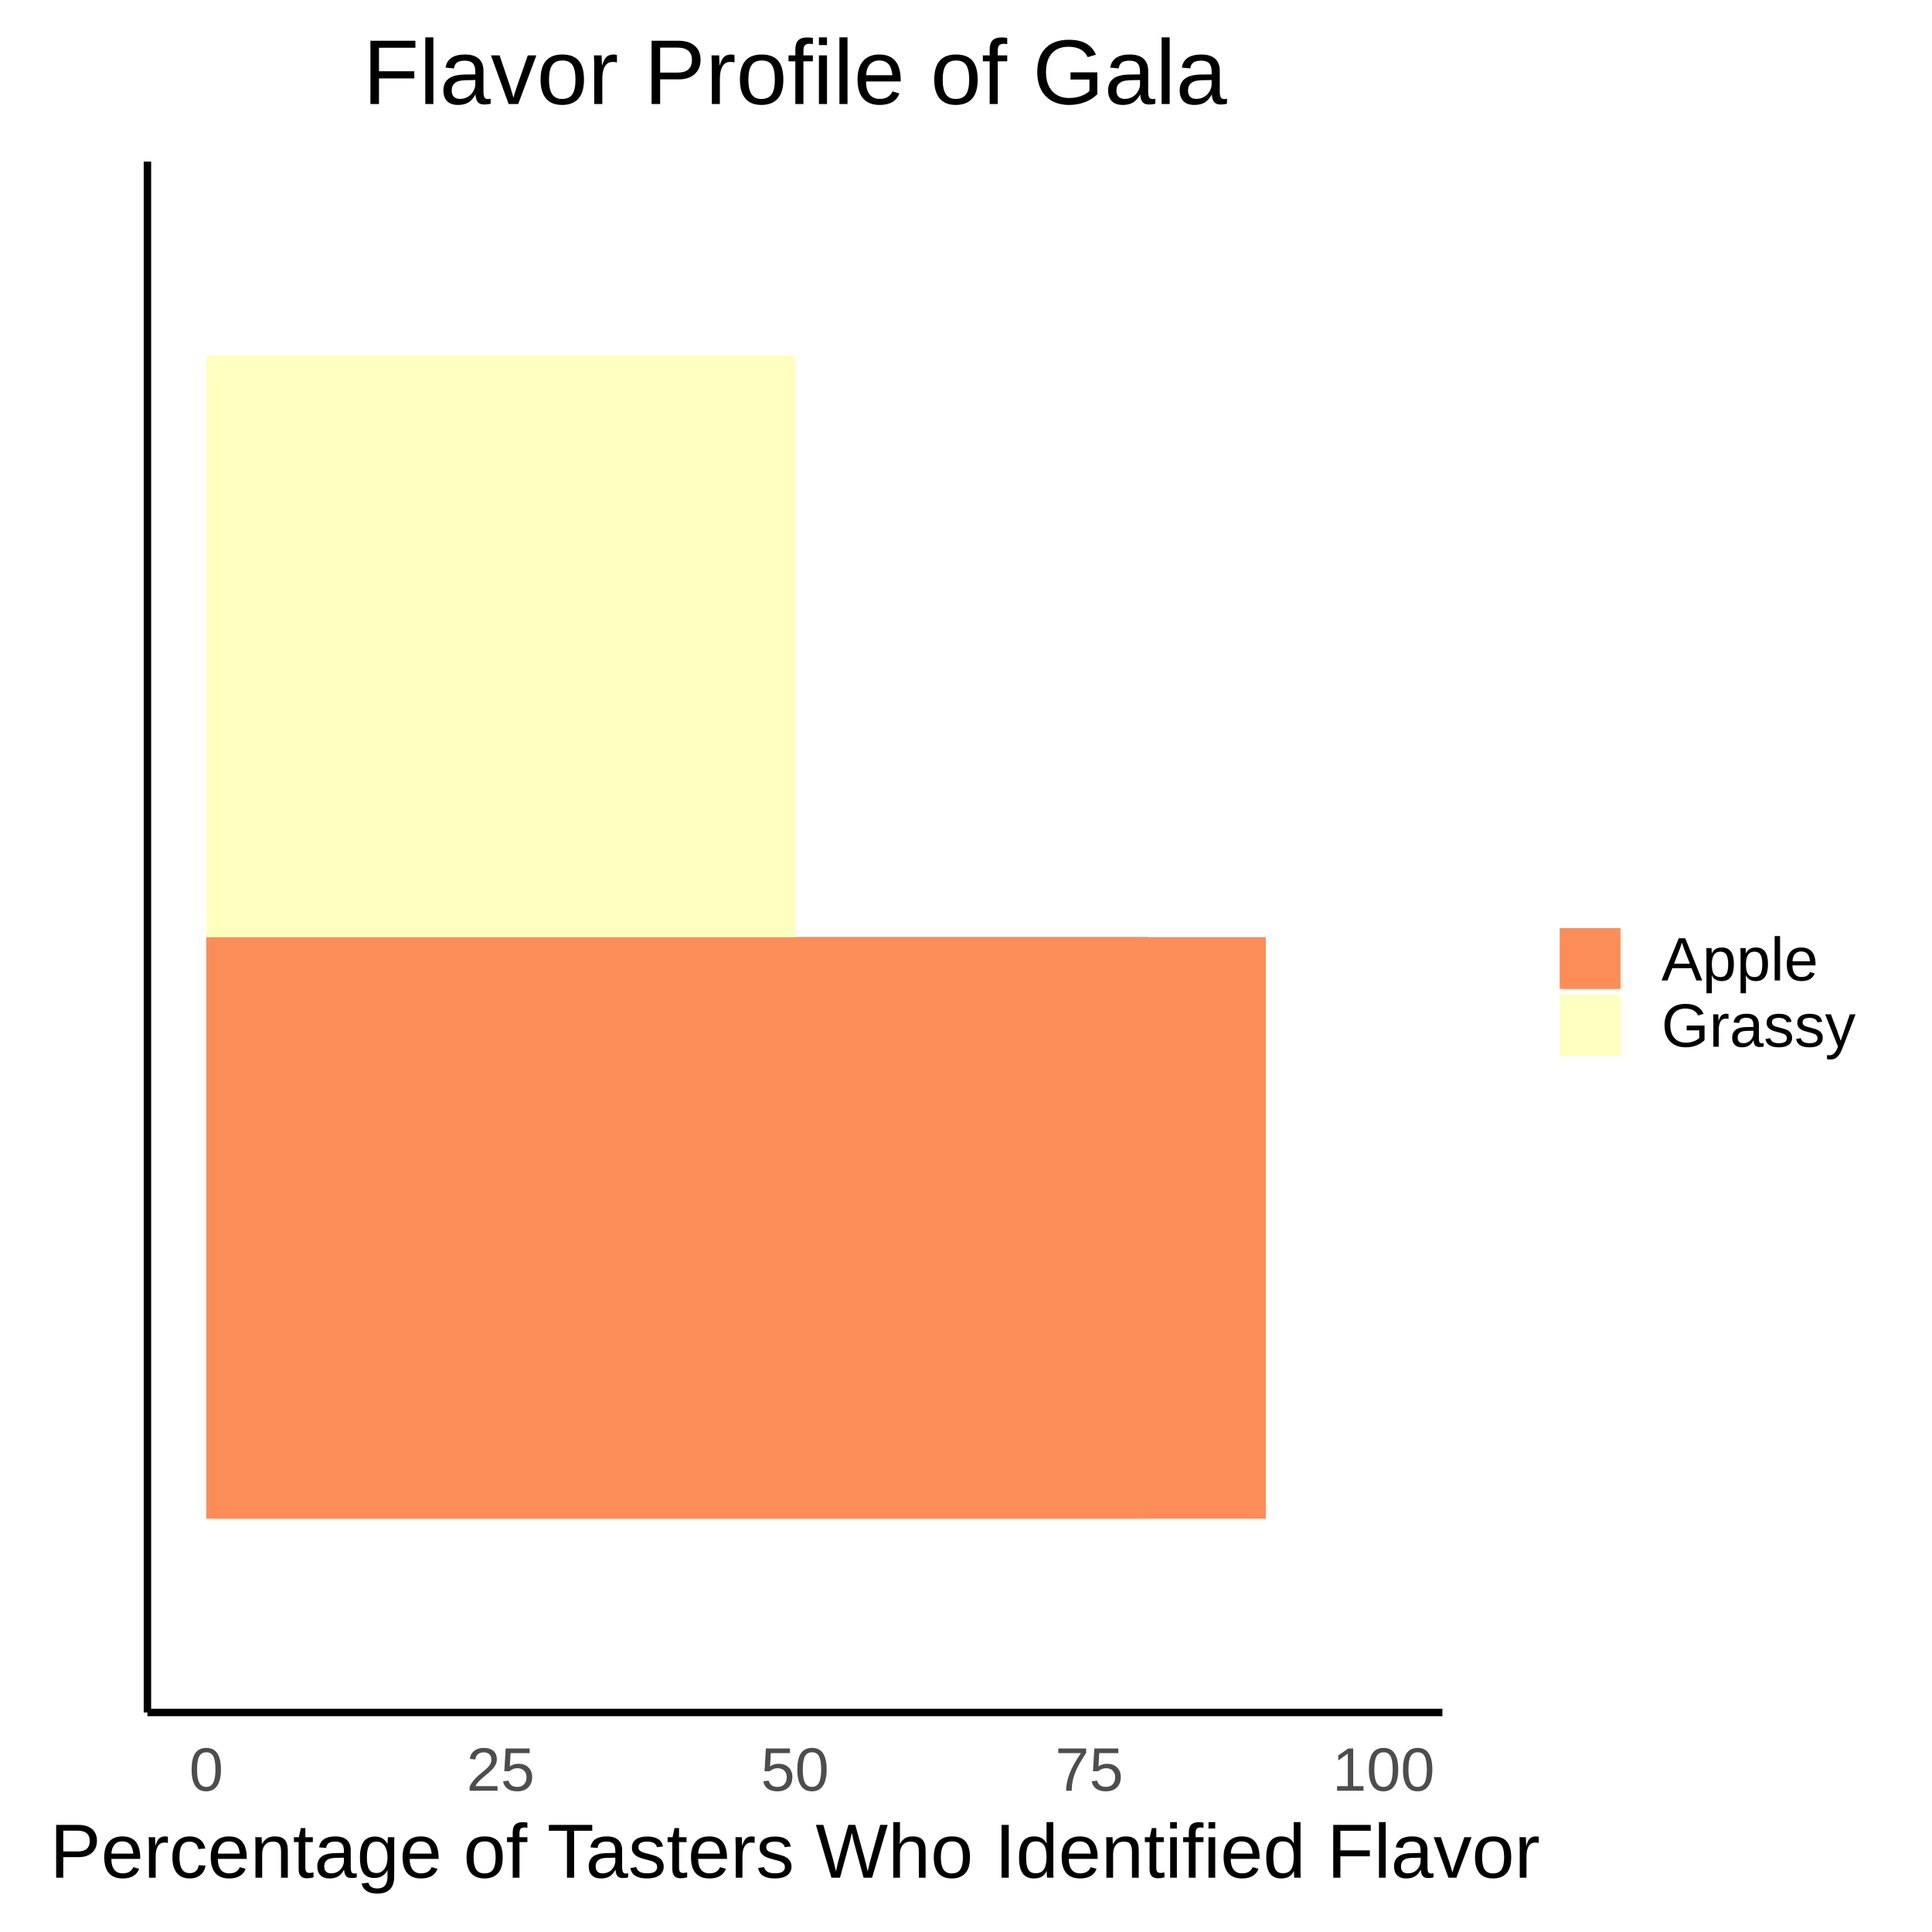
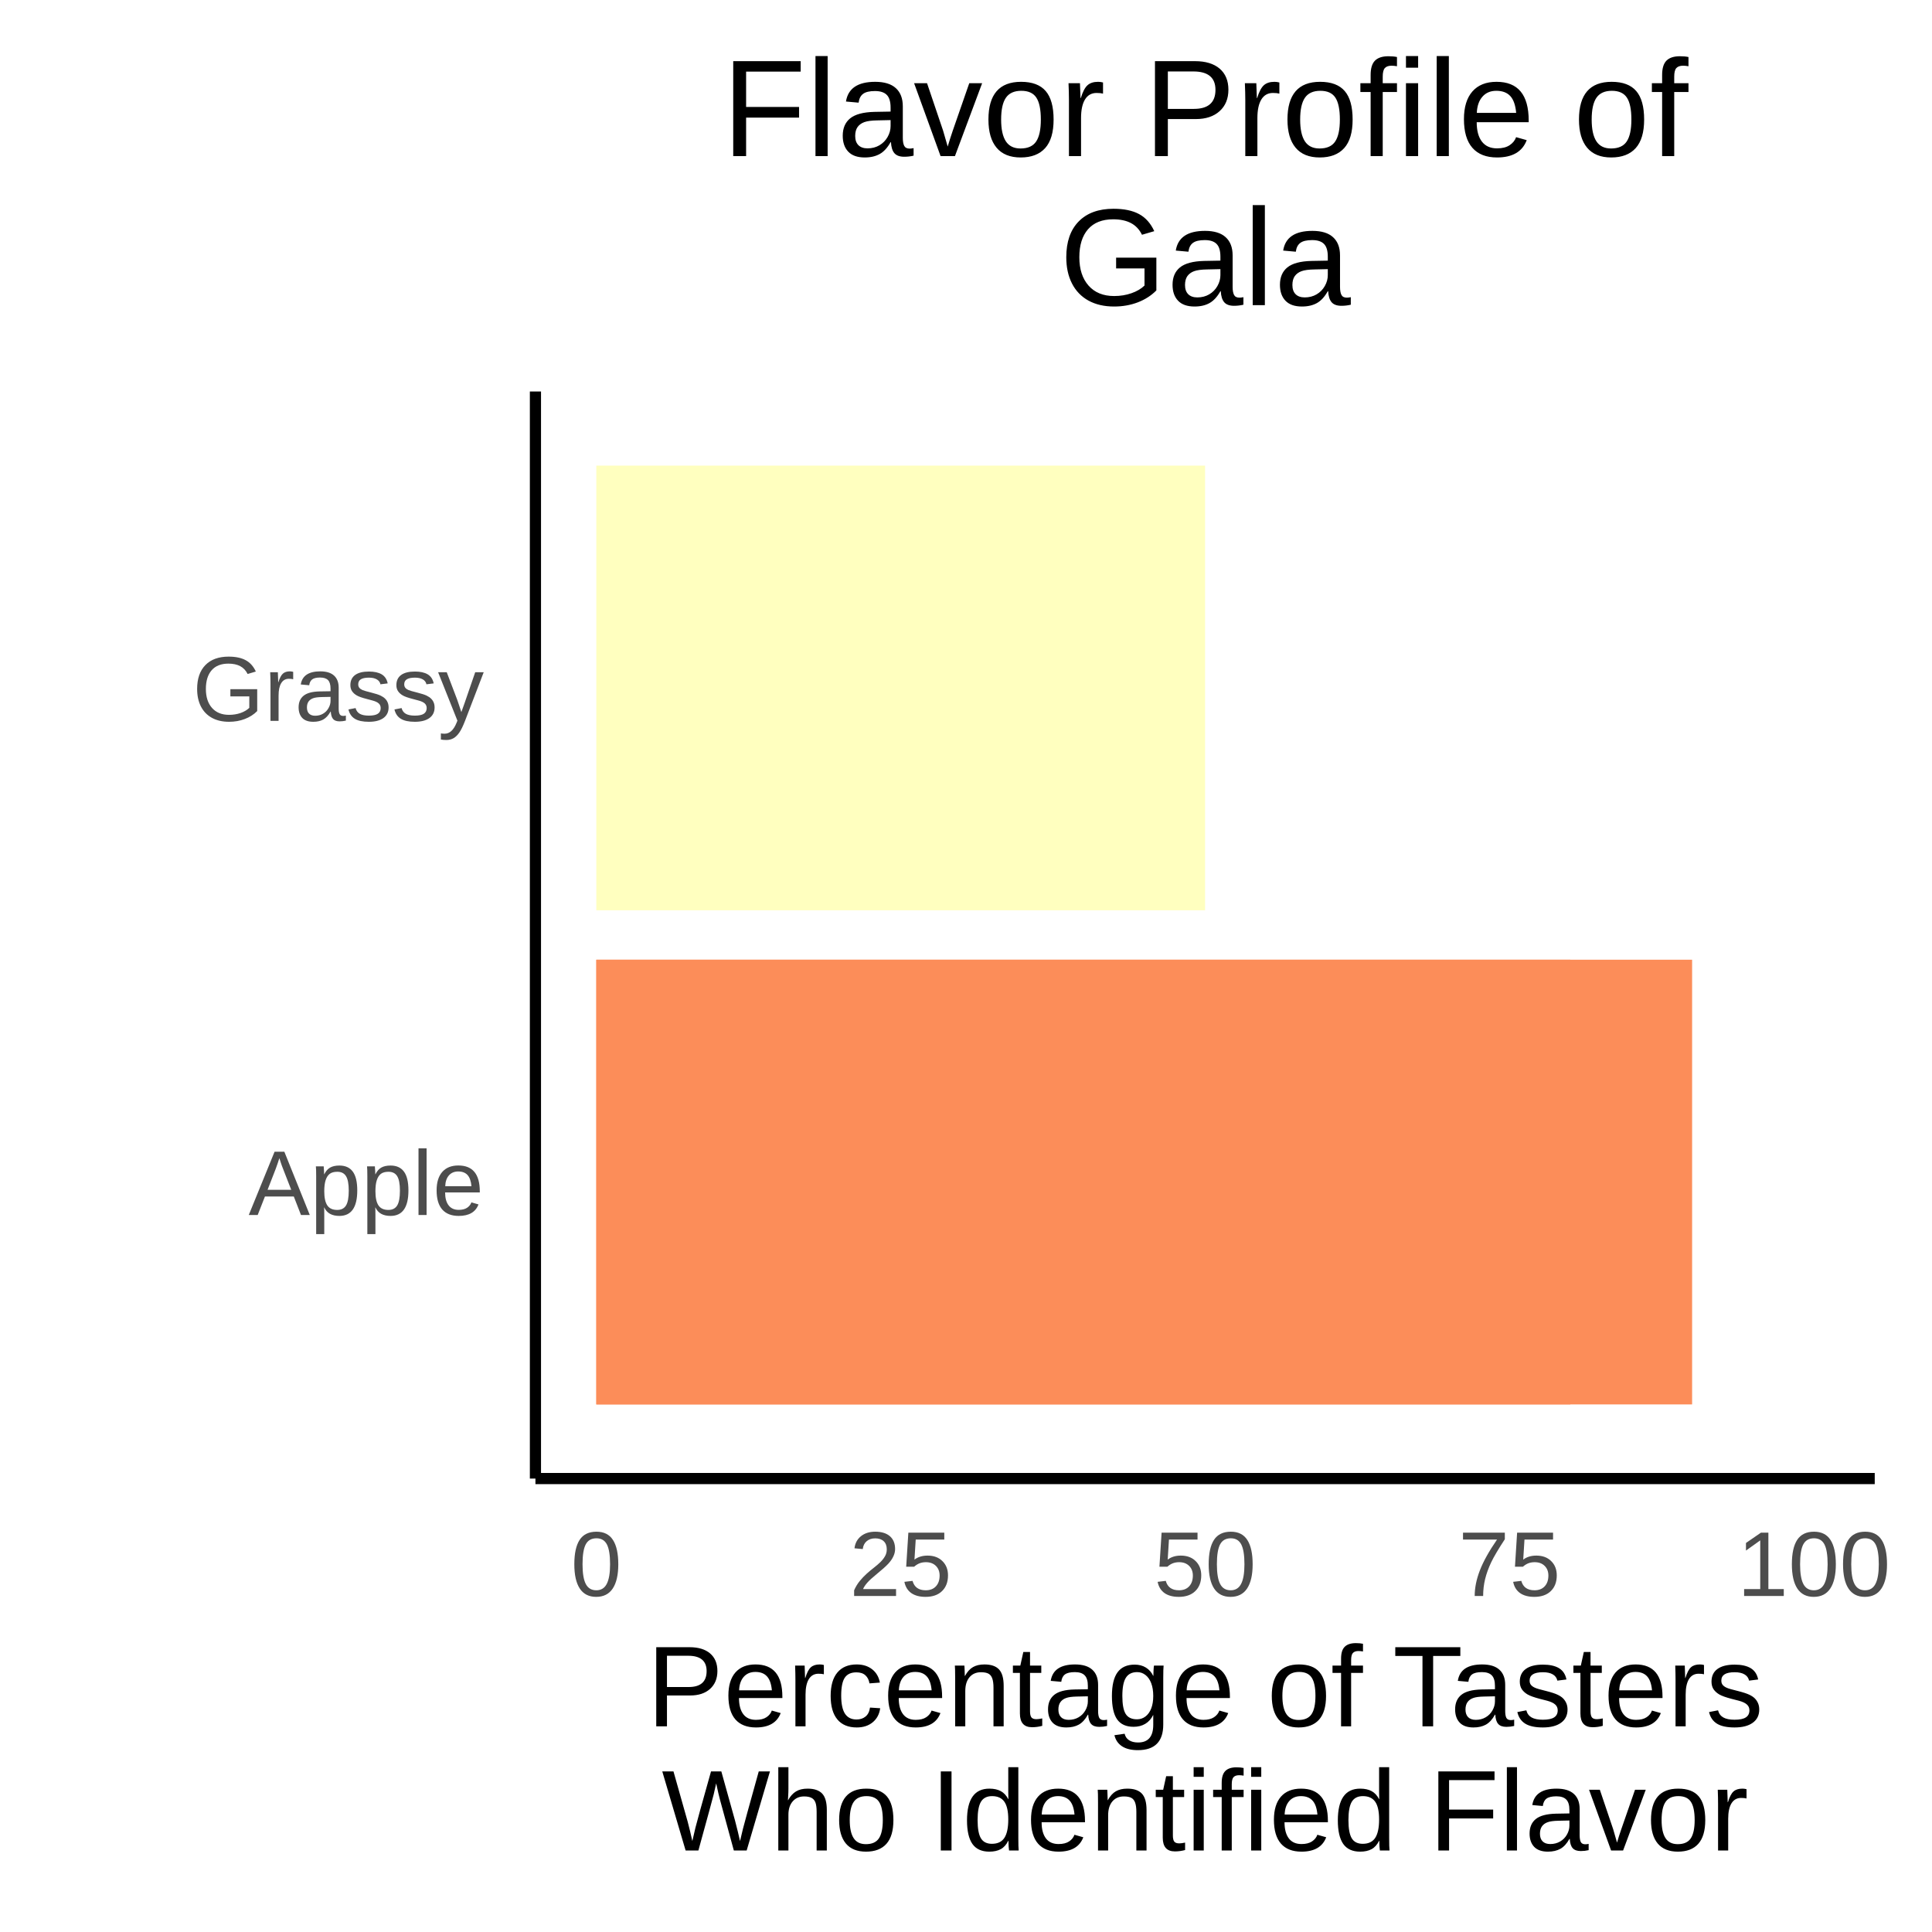
<svg xmlns="http://www.w3.org/2000/svg" class="svglite" width="504.00pt" height="504.00pt" viewBox="0 0 504.00 504.00">
  <defs>
    <style type="text/css">
    .svglite line, .svglite polyline, .svglite polygon, .svglite path, .svglite rect, .svglite circle {
      fill: none;
      stroke: #000000;
      stroke-linecap: round;
      stroke-linejoin: round;
      stroke-miterlimit: 10.00;
    }
    .svglite text {
      white-space: pre;
    }
  </style>
  </defs>
  <rect width="100%" height="100%" style="stroke: none; fill: #FFFFFF;" />
  <defs>
    <clipPath id="cpMC4wMHw1MDQuMDB8MC4wMHw1MDQuMDA=">
      <rect x="0.00" y="0.00" width="504.00" height="504.00" />
    </clipPath>
  </defs>
  <g clip-path="url(#cpMC4wMHw1MDQuMDB8MC4wMHw1MDQuMDA=)">
-     <rect x="0.00" y="0.00" width="504.00" height="504.00" style="stroke-width: 1.94; stroke: #FFFFFF; fill: #FFFFFF;" />
+     <rect x="0.00" y="0.00" width="504.00" height="504.00" style="stroke-width: 2.91; stroke: #FFFFFF; fill: #FFFFFF;" />
  </g>
  <defs>
-     <clipPath id="cpMzguNDZ8Mzc2LjI4fDQyLjE2fDQ0Ni43Mw==">
-       <rect x="38.46" y="42.16" width="337.82" height="404.57" />
+     <clipPath id="cpMTM5LjY4fDQ4OS4wNnwxMDIuMTN8Mzg1Ljcx">
+       <rect x="139.68" y="102.13" width="349.38" height="283.58" />
    </clipPath>
  </defs>
-   <g clip-path="url(#cpMzguNDZ8Mzc2LjI4fDQyLjE2fDQ0Ni43Mw==)">
-     <rect x="38.46" y="42.16" width="337.82" height="404.57" style="stroke-width: 1.94; stroke: none; fill: #FFFFFF;" />
-     <rect x="53.81" y="244.45" width="276.40" height="151.71" style="stroke-width: 1.07; stroke: none; stroke-linecap: butt; stroke-linejoin: miter; fill: #FC8D59;" />
-     <rect x="53.81" y="244.45" width="245.69" height="151.71" style="stroke-width: 1.07; stroke: none; stroke-linecap: butt; stroke-linejoin: miter; fill: #FC8D59;" />
-     <rect x="53.81" y="92.73" width="153.55" height="151.71" style="stroke-width: 1.07; stroke: none; stroke-linecap: butt; stroke-linejoin: miter; fill: #FFFFBF;" />
+   <g clip-path="url(#cpMTM5LjY4fDQ4OS4wNnwxMDIuMTN8Mzg1Ljcx)">
+     <rect x="139.68" y="102.13" width="349.38" height="283.58" style="stroke-width: 2.91; stroke: none; fill: #FFFFFF;" />
+     <rect x="155.56" y="250.36" width="285.86" height="116.01" style="stroke-width: 1.07; stroke: none; stroke-linecap: butt; stroke-linejoin: miter; fill: #FC8D59;" />
+     <rect x="155.56" y="250.36" width="254.10" height="116.01" style="stroke-width: 1.07; stroke: none; stroke-linecap: butt; stroke-linejoin: miter; fill: #FC8D59;" />
+     <rect x="155.56" y="121.46" width="158.81" height="116.01" style="stroke-width: 1.07; stroke: none; stroke-linecap: butt; stroke-linejoin: miter; fill: #FFFFBF;" />
  </g>
  <g clip-path="url(#cpMC4wMHw1MDQuMDB8MC4wMHw1MDQuMDA=)">
-     <polyline points="38.46,446.73 38.46,42.16 " style="stroke-width: 1.94; stroke-linecap: butt;" />
-     <polyline points="38.46,446.73 376.28,446.73 " style="stroke-width: 1.94; stroke-linecap: butt;" />
-     <text x="53.81" y="467.15" text-anchor="middle" style="font-size: 16.00px;fill: #4D4D4D; font-family: &quot;Arial&quot;;" textLength="8.90px" lengthAdjust="spacingAndGlyphs">0</text>
-     <text x="130.59" y="467.15" text-anchor="middle" style="font-size: 16.00px;fill: #4D4D4D; font-family: &quot;Arial&quot;;" textLength="17.80px" lengthAdjust="spacingAndGlyphs">25</text>
-     <text x="207.37" y="467.15" text-anchor="middle" style="font-size: 16.00px;fill: #4D4D4D; font-family: &quot;Arial&quot;;" textLength="17.80px" lengthAdjust="spacingAndGlyphs">50</text>
-     <text x="284.15" y="467.15" text-anchor="middle" style="font-size: 16.00px;fill: #4D4D4D; font-family: &quot;Arial&quot;;" textLength="17.80px" lengthAdjust="spacingAndGlyphs">75</text>
-     <text x="360.92" y="467.15" text-anchor="middle" style="font-size: 16.00px;fill: #4D4D4D; font-family: &quot;Arial&quot;;" textLength="26.70px" lengthAdjust="spacingAndGlyphs">100</text>
-     <text x="207.37" y="489.83" text-anchor="middle" style="font-size: 20.00px; font-family: &quot;Arial&quot;;" textLength="388.76px" lengthAdjust="spacingAndGlyphs">Percentage of Tasters Who Identified Flavor</text>
-     <rect x="396.20" y="202.96" width="97.83" height="82.98" style="stroke-width: 1.94; stroke: none; fill: #FFFFFF;" />
-     <rect x="406.17" y="241.41" width="17.28" height="17.28" style="stroke-width: 1.94; stroke: none; fill: #FFFFFF;" />
-     <rect x="406.87" y="242.12" width="15.86" height="15.86" style="stroke-width: 1.07; stroke: none; stroke-linecap: butt; stroke-linejoin: miter; fill: #FC8D59;" />
-     <rect x="406.17" y="258.69" width="17.28" height="17.28" style="stroke-width: 1.94; stroke: none; fill: #FFFFFF;" />
-     <rect x="406.87" y="259.40" width="15.86" height="15.86" style="stroke-width: 1.07; stroke: none; stroke-linecap: butt; stroke-linejoin: miter; fill: #FFFFBF;" />
-     <text x="433.41" y="255.78" style="font-size: 16.00px; font-family: &quot;Arial&quot;;" textLength="40.92px" lengthAdjust="spacingAndGlyphs">Apple</text>
-     <text x="433.41" y="273.06" style="font-size: 16.00px; font-family: &quot;Arial&quot;;" textLength="50.67px" lengthAdjust="spacingAndGlyphs">Grassy</text>
-     <text x="207.37" y="27.14" text-anchor="middle" style="font-size: 24.00px; font-family: &quot;Arial&quot;;" textLength="225.41px" lengthAdjust="spacingAndGlyphs">Flavor Profile of Gala</text>
+     <polyline points="139.68,385.71 139.68,102.13 " style="stroke-width: 2.91; stroke-linecap: butt;" />
+     <text x="126.23" y="316.96" text-anchor="end" style="font-size: 24.00px;fill: #4D4D4D; font-family: &quot;Arial&quot;;" textLength="61.38px" lengthAdjust="spacingAndGlyphs">Apple</text>
+     <text x="126.23" y="188.06" text-anchor="end" style="font-size: 24.00px;fill: #4D4D4D; font-family: &quot;Arial&quot;;" textLength="76.02px" lengthAdjust="spacingAndGlyphs">Grassy</text>
+     <polyline points="139.68,385.71 489.06,385.71 " style="stroke-width: 2.91; stroke-linecap: butt;" />
+     <text x="155.56" y="416.34" text-anchor="middle" style="font-size: 24.00px;fill: #4D4D4D; font-family: &quot;Arial&quot;;" textLength="13.35px" lengthAdjust="spacingAndGlyphs">0</text>
+     <text x="234.96" y="416.34" text-anchor="middle" style="font-size: 24.00px;fill: #4D4D4D; font-family: &quot;Arial&quot;;" textLength="26.70px" lengthAdjust="spacingAndGlyphs">25</text>
+     <text x="314.37" y="416.34" text-anchor="middle" style="font-size: 24.00px;fill: #4D4D4D; font-family: &quot;Arial&quot;;" textLength="26.70px" lengthAdjust="spacingAndGlyphs">50</text>
+     <text x="393.77" y="416.34" text-anchor="middle" style="font-size: 24.00px;fill: #4D4D4D; font-family: &quot;Arial&quot;;" textLength="26.70px" lengthAdjust="spacingAndGlyphs">75</text>
+     <text x="473.18" y="416.34" text-anchor="middle" style="font-size: 24.00px;fill: #4D4D4D; font-family: &quot;Arial&quot;;" textLength="40.05px" lengthAdjust="spacingAndGlyphs">100</text>
+     <text x="314.37" y="450.34" text-anchor="middle" style="font-size: 30.00px; font-family: &quot;Arial&quot;;" textLength="291.30px" lengthAdjust="spacingAndGlyphs">Percentage of Tasters</text>
+     <text x="314.37" y="482.74" text-anchor="middle" style="font-size: 30.00px; font-family: &quot;Arial&quot;;" textLength="283.47px" lengthAdjust="spacingAndGlyphs">Who Identified Flavor</text>
+     <text x="314.37" y="40.72" text-anchor="middle" style="font-size: 36.00px; font-family: &quot;Arial&quot;;" textLength="252.09px" lengthAdjust="spacingAndGlyphs">Flavor Profile of</text>
+     <text x="314.37" y="79.60" text-anchor="middle" style="font-size: 36.00px; font-family: &quot;Arial&quot;;" textLength="76.05px" lengthAdjust="spacingAndGlyphs">Gala</text>
  </g>
</svg>
